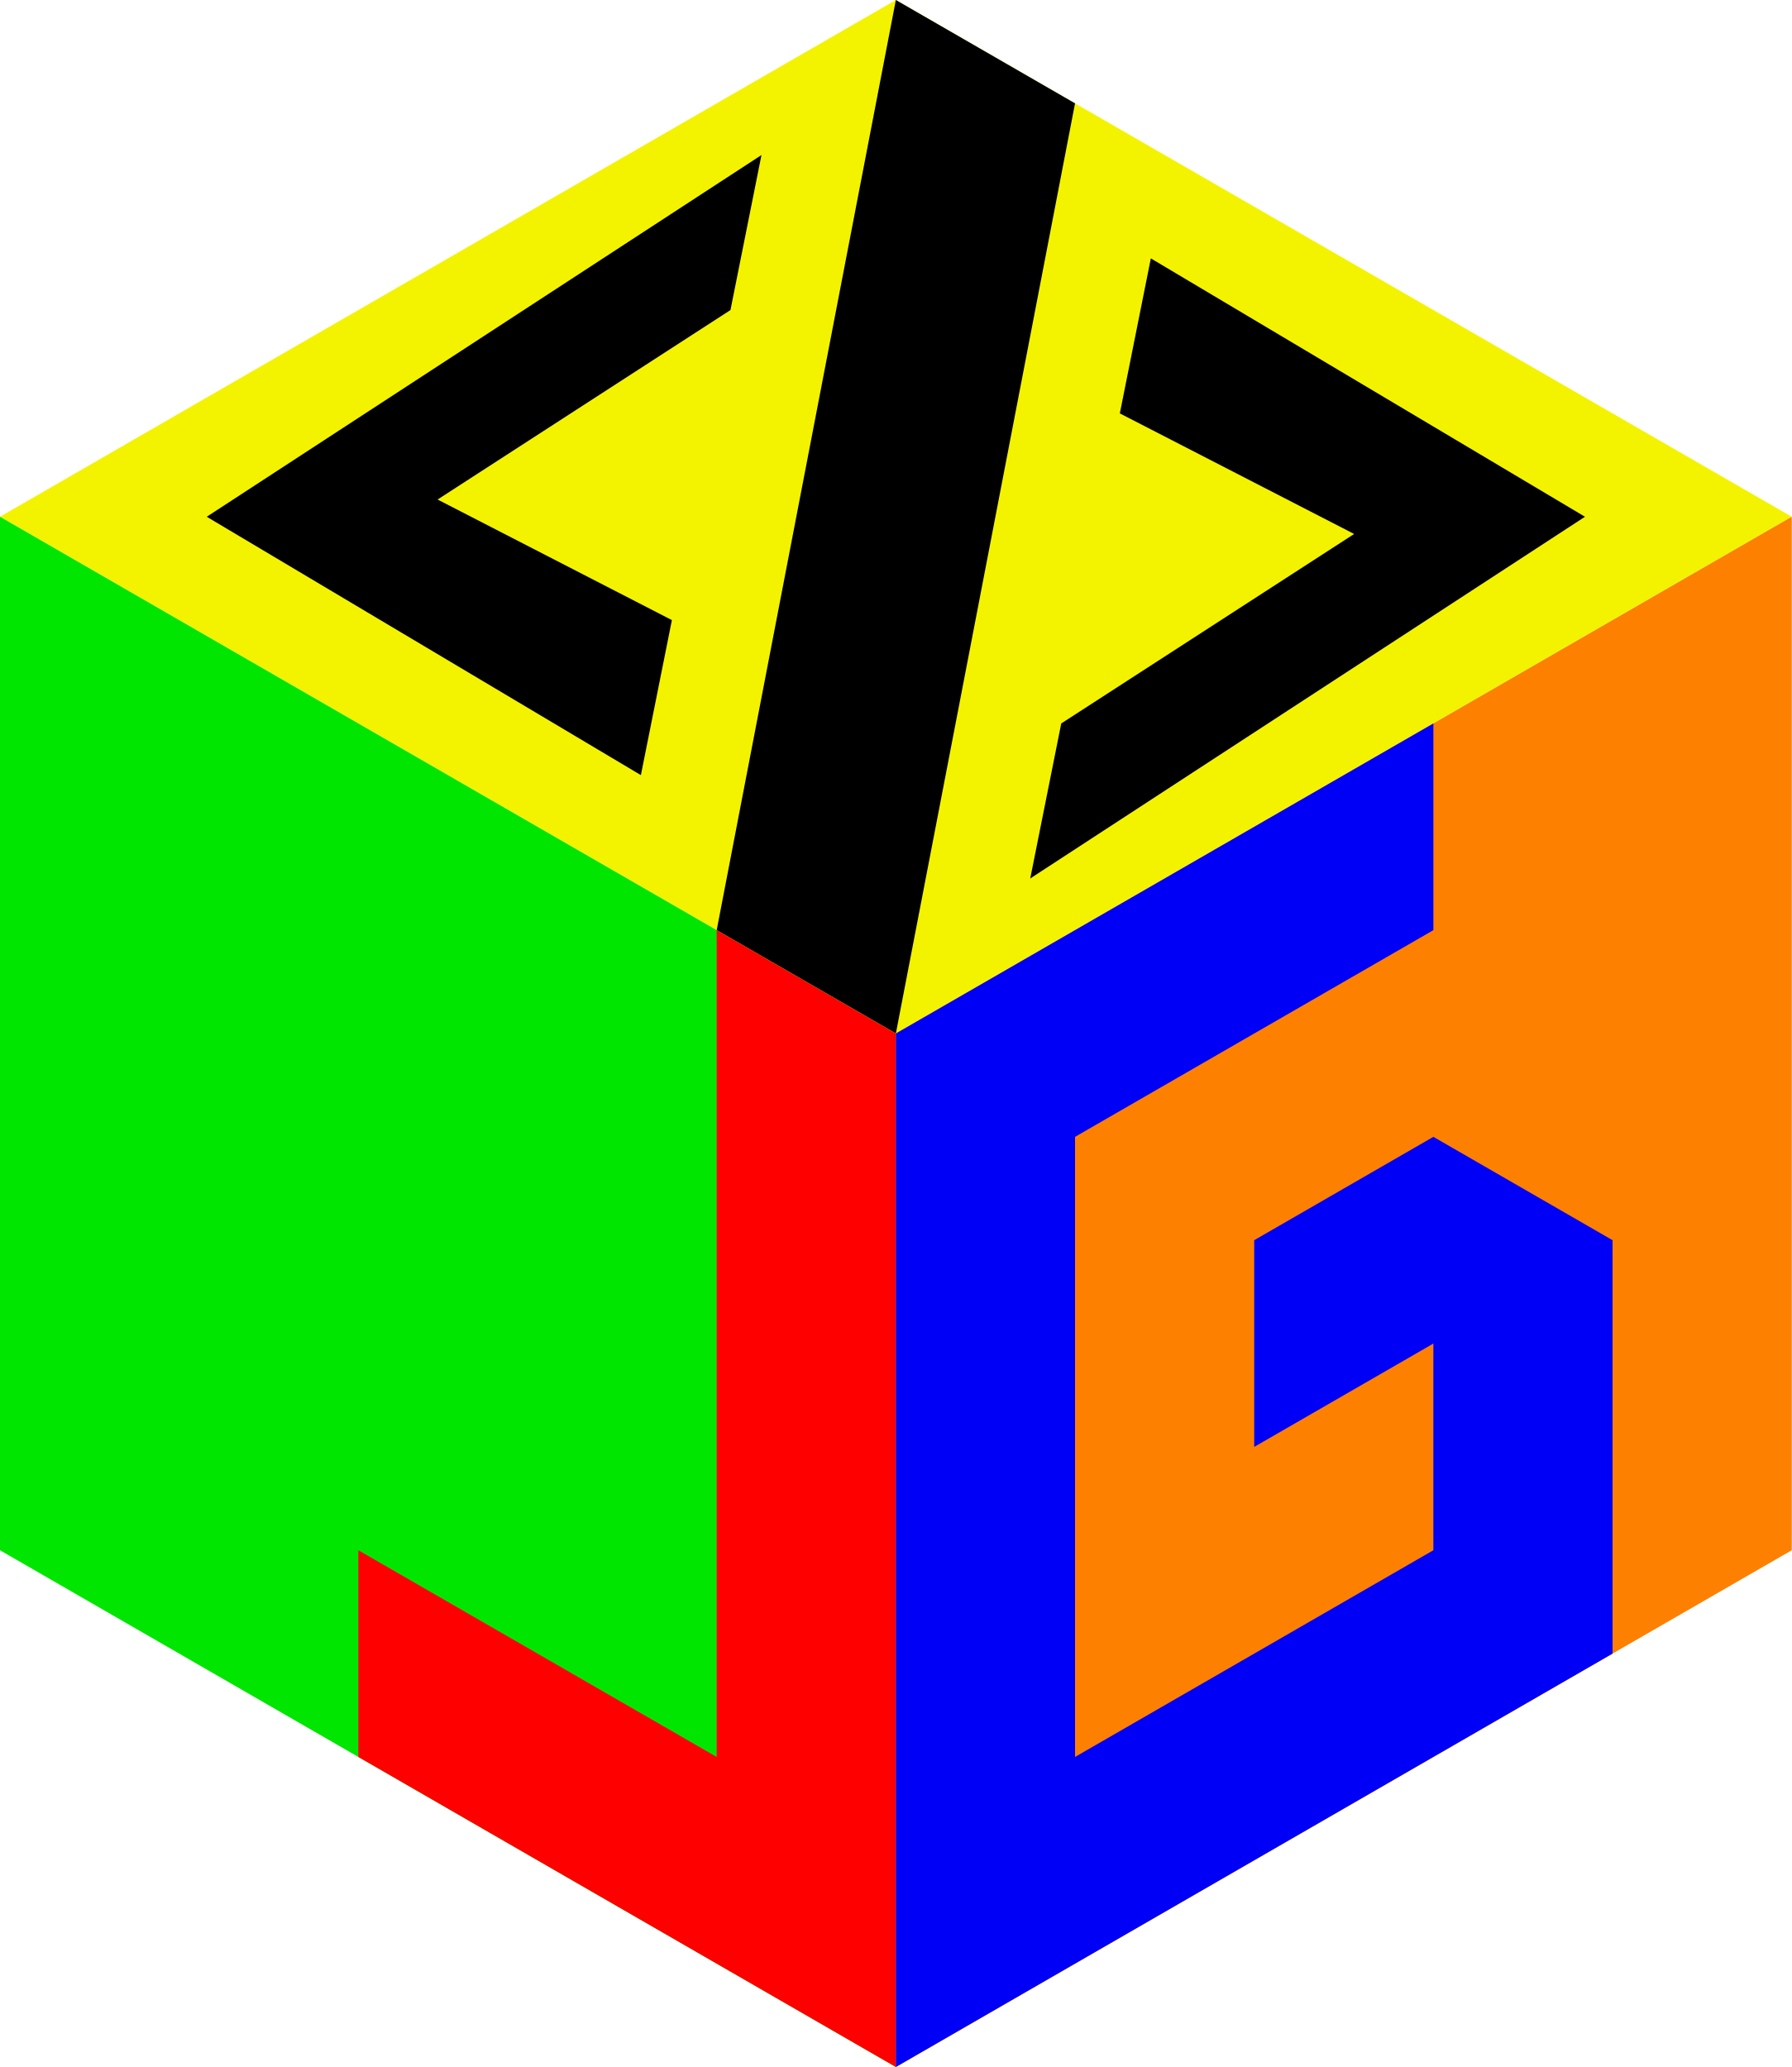
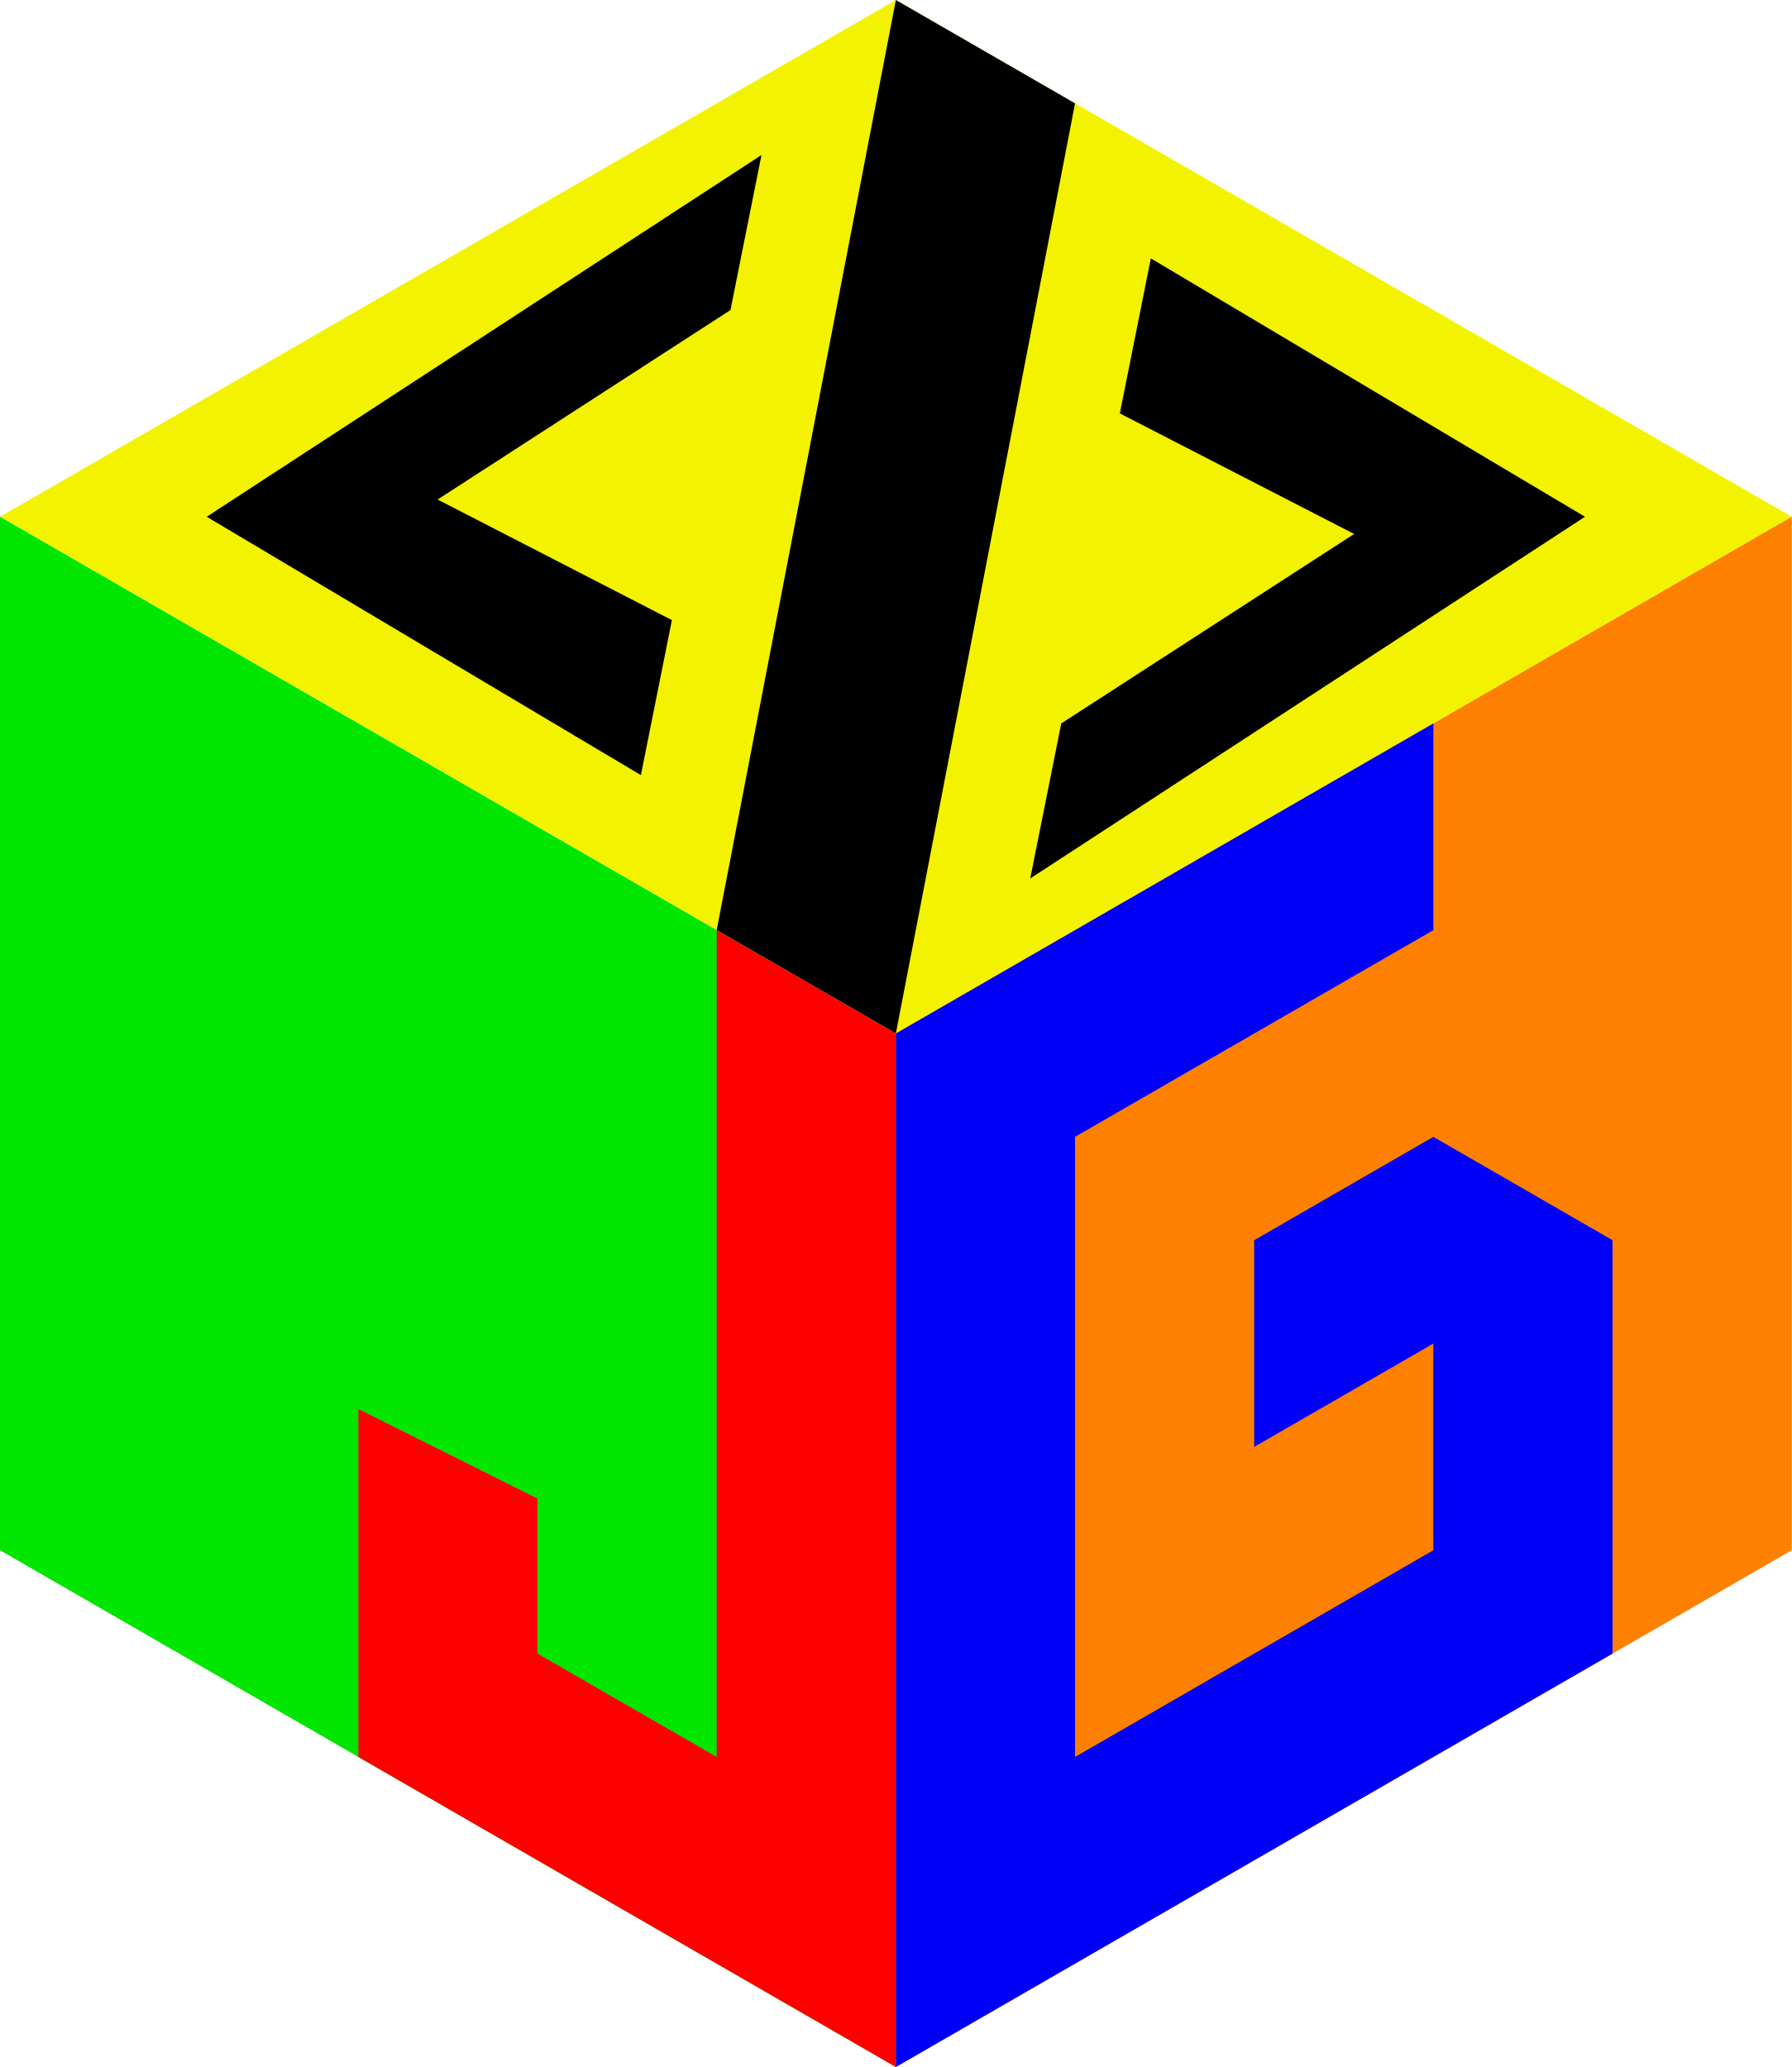
<svg xmlns="http://www.w3.org/2000/svg" width="520" height="600">
  <polygon points="0 150, 260 300, 520 150, 260 0" fill="#F3F300" />
  <polygon points="260 0, 312 30, 260 300, 208 270" fill="#000000" />
  <polygon points=" 60 150, 221 45, 212  90, 127 145, 195 180, 186 225" fill="#000000" />
  <polygon points="460 150, 334 75, 325 120, 393 155, 308 210, 299 255" fill="#000000" />
  <polygon points="0 150, 0 450, 260 600, 260 300" fill="#00E600" />
-   <polygon points="208 270, 260 300, 260 600, 104 510, 104 450, 208 510" fill="#FF0000" />
+   <polygon points="208 270, 260 300, 260 600, 104 510, 104 409, 156 435, 156 480, 208 510" fill="#FF0000" />
  <polygon points="260 600, 260 300, 520 150, 520 450" fill="#FD8000" />
  <polygon points="260 300, 416 210, 416 270, 312 330, 312 510, 416 450, 416 390, 364 420, 364 360, 416 330, 468 360, 468 480, 260 600" fill="#0000F7" />
</svg>
